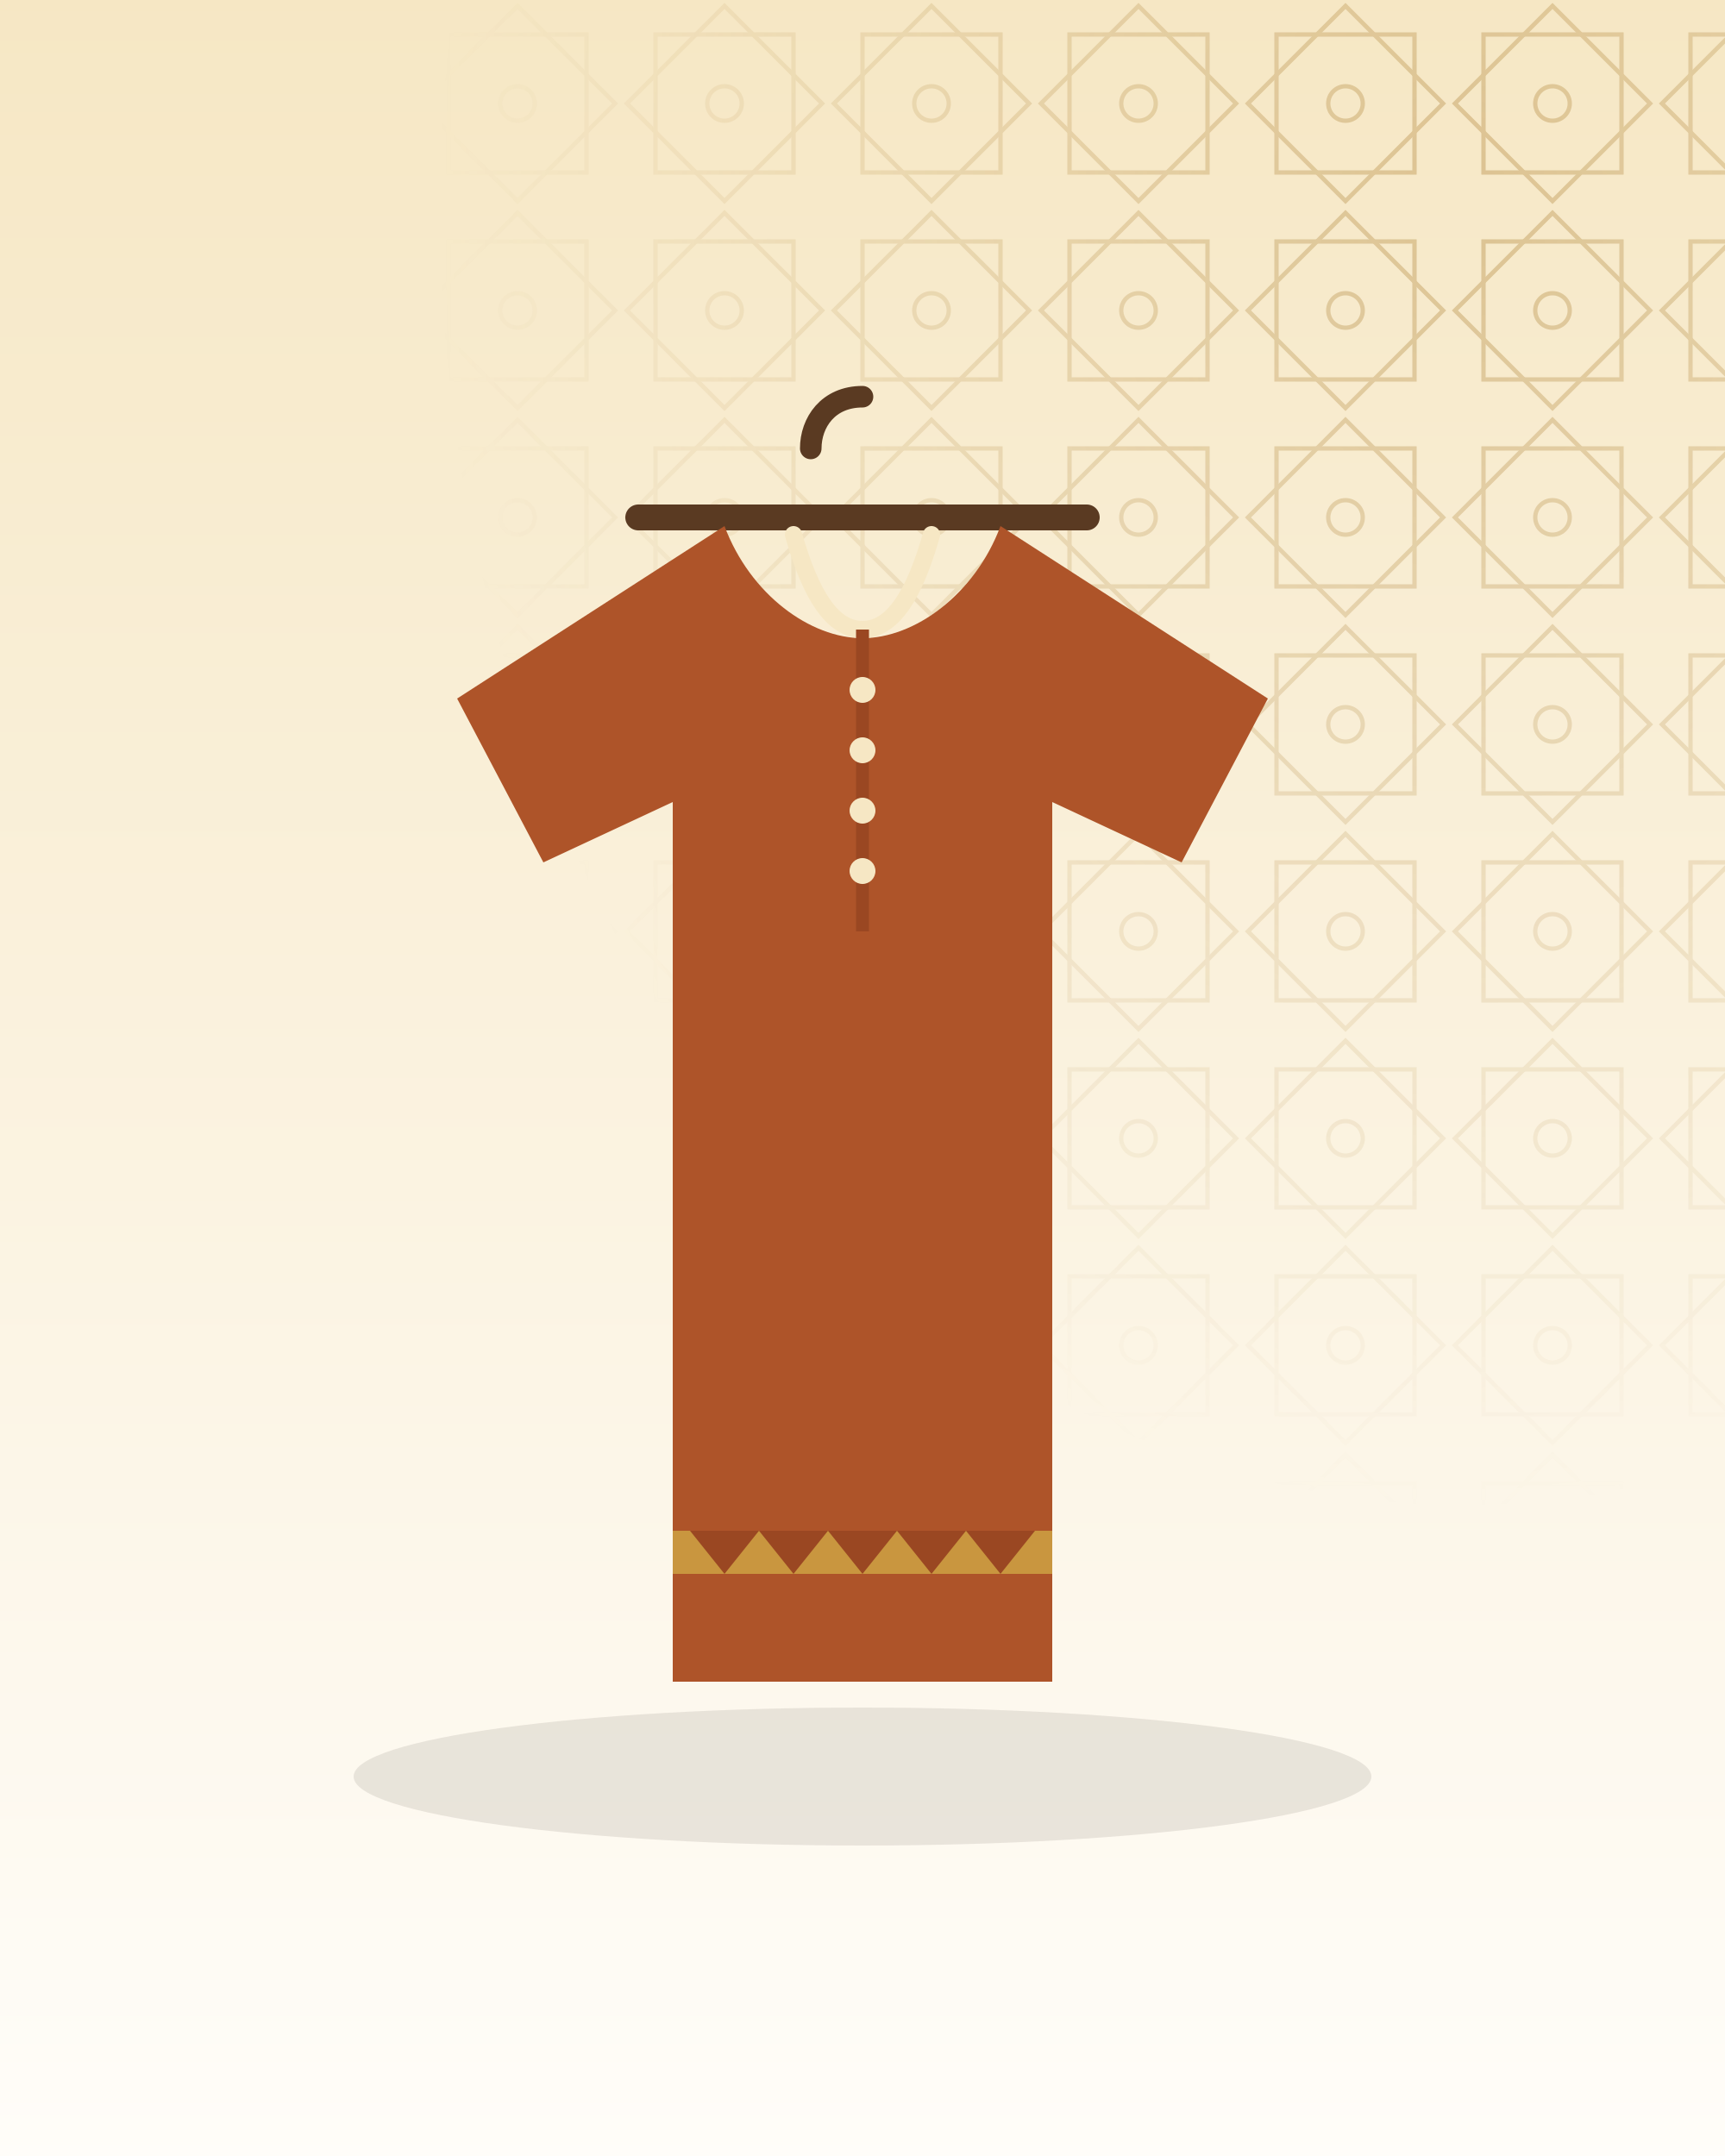
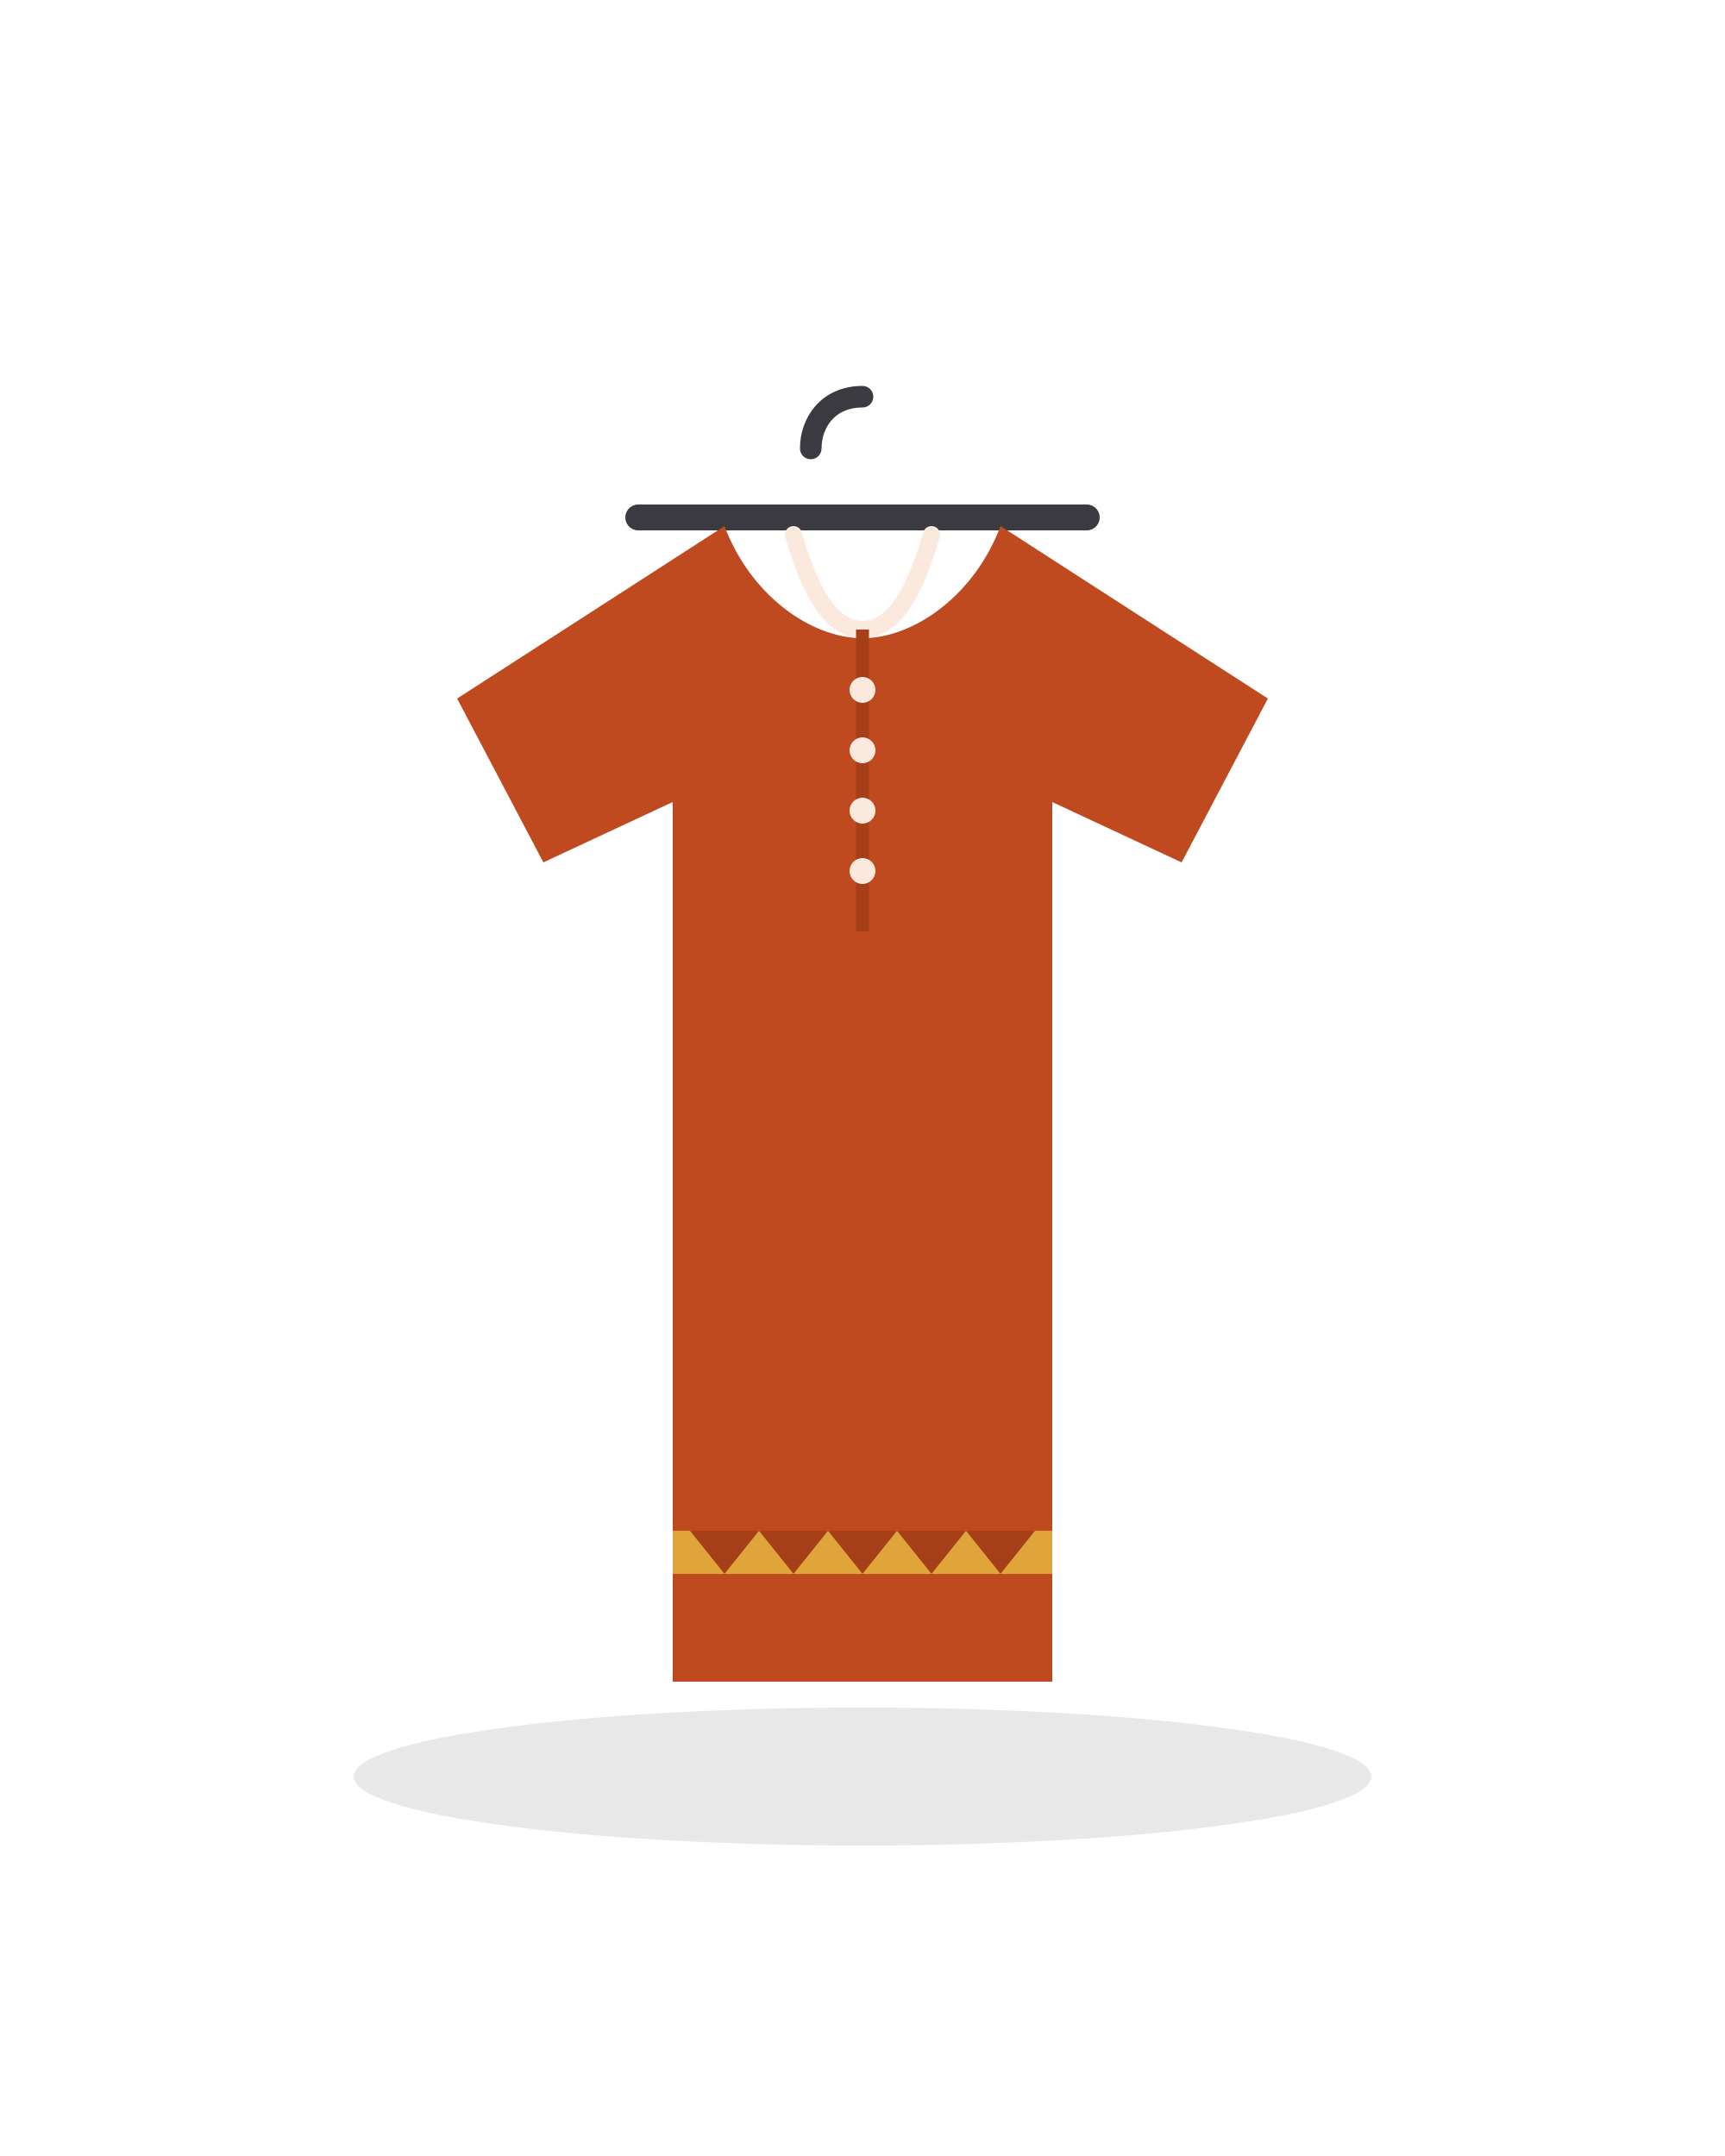
<svg xmlns="http://www.w3.org/2000/svg" viewBox="0 0 400 500" role="img" aria-label="Fashion &amp; clothing — placeholder illustration">
-   <defs>
-     <linearGradient id="bg" x1="0" y1="0" x2="0" y2="1">
-       <stop offset="0" stop-color="#F6E7C4" />
-       <stop offset="1" stop-color="#FFFDF9" />
-     </linearGradient>
-     <pattern id="bp" width="48" height="48" patternUnits="userSpaceOnUse">
-       <g fill="none" stroke="#A87A2C" stroke-width="1" opacity="0.35">
-         <rect x="8" y="8" width="32" height="32" />
-         <rect x="8" y="8" width="32" height="32" transform="rotate(45 24 24)" />
-         <circle cx="24" cy="24" r="4" />
-       </g>
-     </pattern>
-     <radialGradient id="fade" cx="0.85" cy="0.1" r="0.6">
-       <stop offset="0" stop-color="#fff" stop-opacity="1" />
-       <stop offset="1" stop-color="#fff" stop-opacity="0" />
-     </radialGradient>
-     <mask id="m">
-       <rect width="400" height="500" fill="url(#fade)" />
-     </mask>
-   </defs>
-   <rect width="400" height="500" fill="url(#bg)" />
-   <rect width="400" height="500" fill="url(#bp)" mask="url(#m)" />
-   <ellipse cx="200" cy="412" rx="118" ry="16" fill="#2B1D14" opacity="0.10" />
-   <path d="M200 92c-8 0-12 6-12 12" fill="none" stroke="#5A3A22" stroke-width="5" stroke-linecap="round" />
-   <path d="M148 120h104" stroke="#5A3A22" stroke-width="6" stroke-linecap="round" />
-   <path d="M168 122l-62 40 20 38 30-14v204h88V186l30 14 20-38-62-40c-6 16-20 26-32 26s-26-10-32-26z" fill="#AE5429" />
-   <path d="M184 124c4 14 9 22 16 22s12-8 16-22" fill="none" stroke="#F6E7C4" stroke-width="4" stroke-linecap="round" />
-   <path d="M200 146v70" stroke="#9A4722" stroke-width="3" />
-   <g fill="#F6E7C4">
+   <ellipse cx="200" cy="412" rx="118" ry="16" fill="#17171A" opacity="0.10" />
+   <path d="M200 92c-8 0-12 6-12 12" fill="none" stroke="#3A3A40" stroke-width="5" stroke-linecap="round" />
+   <path d="M148 120h104" stroke="#3A3A40" stroke-width="6" stroke-linecap="round" />
+   <path d="M168 122l-62 40 20 38 30-14v204h88V186l30 14 20-38-62-40c-6 16-20 26-32 26s-26-10-32-26z" fill="#BF4A1F" />
+   <path d="M184 124c4 14 9 22 16 22s12-8 16-22" fill="none" stroke="#FBE9DE" stroke-width="4" stroke-linecap="round" />
+   <path d="M200 146v70" stroke="#A63E17" stroke-width="3" />
+   <g fill="#FBE9DE">
    <circle cx="200" cy="160" r="3" />
    <circle cx="200" cy="174" r="3" />
    <circle cx="200" cy="188" r="3" />
    <circle cx="200" cy="202" r="3" />
  </g>
-   <path d="M156 360h88" stroke="#C9963F" stroke-width="10" />
-   <g fill="#9A4722">
+   <path d="M156 360h88" stroke="#E0A43A" stroke-width="10" />
+   <g fill="#A63E17">
    <path d="M160 355l8 10 8-10z" />
    <path d="M176 355l8 10 8-10z" />
    <path d="M192 355l8 10 8-10z" />
    <path d="M208 355l8 10 8-10z" />
    <path d="M224 355l8 10 8-10z" />
  </g>
</svg>
